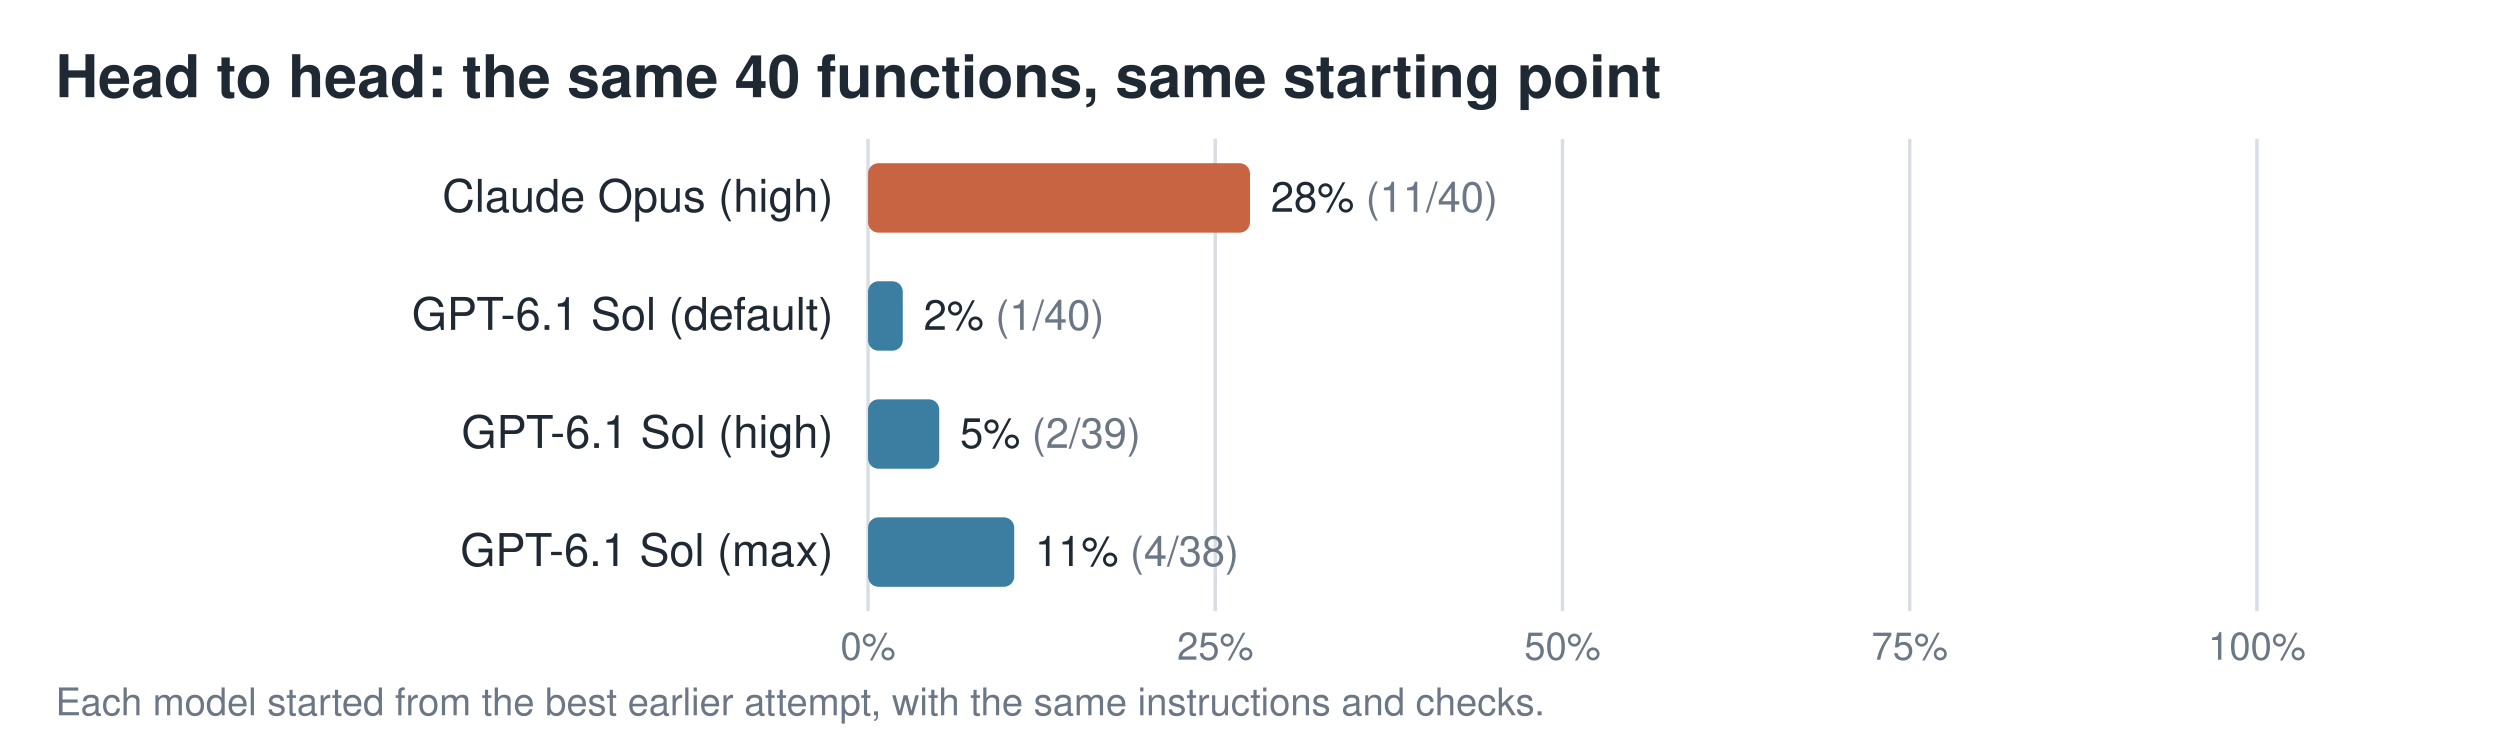
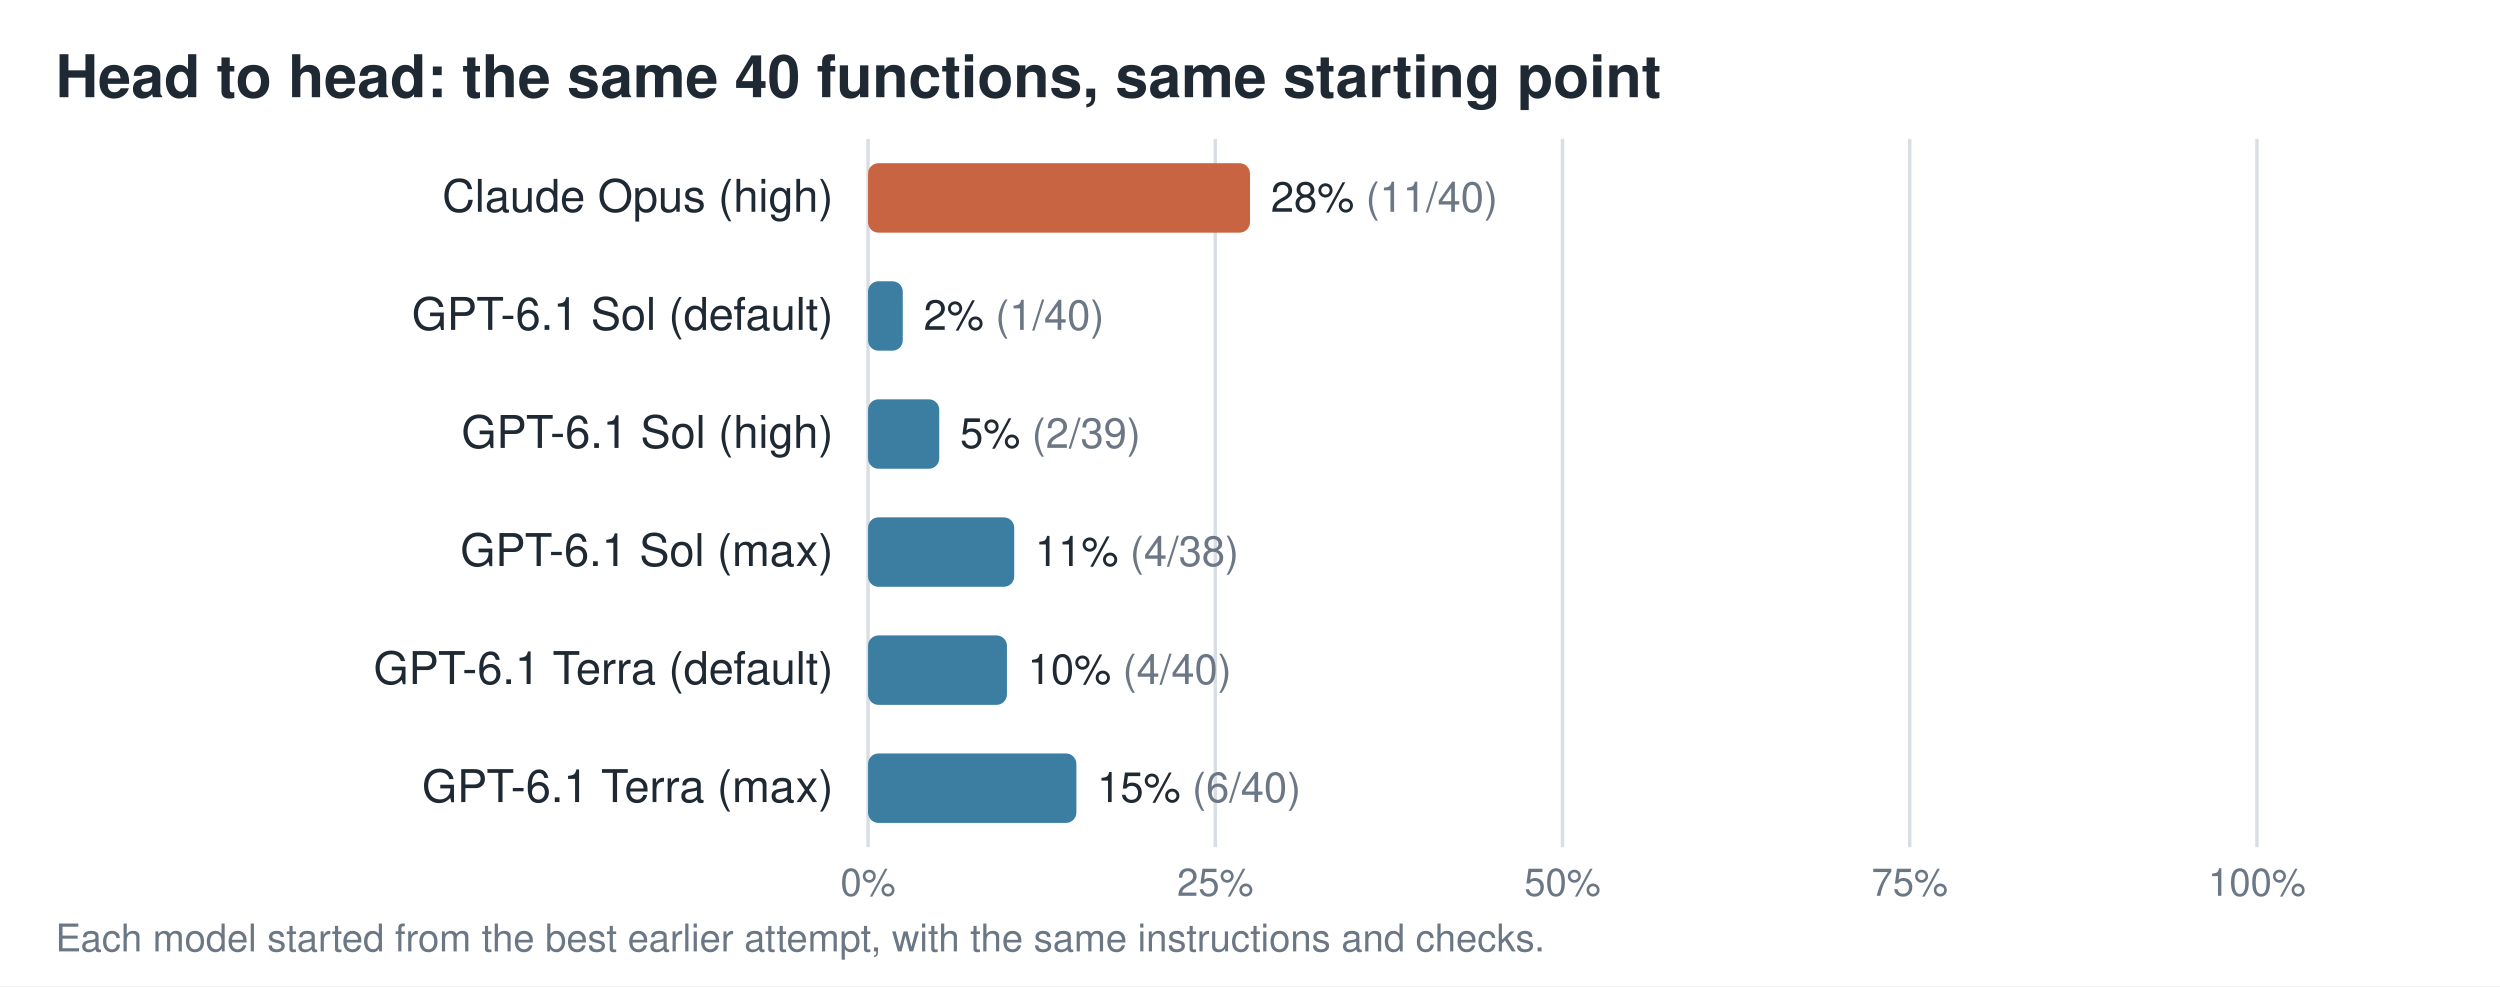
- <svg xmlns="http://www.w3.org/2000/svg" viewBox="0 0 720 216" width="720" height="216" font-family="-apple-system,Segoe UI,Helvetica,Arial,sans-serif" role="img" aria-label="Head to head: the same 40 functions, same starting point">
+ <svg xmlns="http://www.w3.org/2000/svg" viewBox="0 0 720 284" width="720" height="284" font-family="-apple-system,Segoe UI,Helvetica,Arial,sans-serif" role="img" aria-label="Head to head: the same 40 functions, same starting point">
  <rect width="100%" height="100%" fill="#ffffff" />
  <text x="16" y="28" font-size="17" font-weight="600" fill="#1f2933">Head to head: the same 40 functions, same starting point</text>
-   <line x1="250.0" y1="40" x2="250.0" y2="176" stroke="#d9dee4" />
-   <text x="250.0" y="190" font-size="11" fill="#6b7785" text-anchor="middle">0%</text>
-   <line x1="350.0" y1="40" x2="350.0" y2="176" stroke="#d9dee4" />
-   <text x="350.0" y="190" font-size="11" fill="#6b7785" text-anchor="middle">25%</text>
-   <line x1="450.0" y1="40" x2="450.0" y2="176" stroke="#d9dee4" />
-   <text x="450.0" y="190" font-size="11" fill="#6b7785" text-anchor="middle">50%</text>
-   <line x1="550.0" y1="40" x2="550.0" y2="176" stroke="#d9dee4" />
-   <text x="550.0" y="190" font-size="11" fill="#6b7785" text-anchor="middle">75%</text>
-   <line x1="650.0" y1="40" x2="650.0" y2="176" stroke="#d9dee4" />
-   <text x="650.0" y="190" font-size="11" fill="#6b7785" text-anchor="middle">100%</text>
+   <line x1="250.0" y1="40" x2="250.0" y2="244" stroke="#d9dee4" />
+   <text x="250.0" y="258" font-size="11" fill="#6b7785" text-anchor="middle">0%</text>
+   <line x1="350.0" y1="40" x2="350.0" y2="244" stroke="#d9dee4" />
+   <text x="350.0" y="258" font-size="11" fill="#6b7785" text-anchor="middle">25%</text>
+   <line x1="450.0" y1="40" x2="450.0" y2="244" stroke="#d9dee4" />
+   <text x="450.0" y="258" font-size="11" fill="#6b7785" text-anchor="middle">50%</text>
+   <line x1="550.0" y1="40" x2="550.0" y2="244" stroke="#d9dee4" />
+   <text x="550.0" y="258" font-size="11" fill="#6b7785" text-anchor="middle">75%</text>
+   <line x1="650.0" y1="40" x2="650.0" y2="244" stroke="#d9dee4" />
+   <text x="650.0" y="258" font-size="11" fill="#6b7785" text-anchor="middle">100%</text>
  <text x="240" y="61" font-size="13" fill="#1f2933" text-anchor="end">Claude Opus (high)</text>
  <rect x="250" y="47" width="110.0" height="20" rx="3" fill="#c96442" />
  <text x="366.0" y="61" font-size="12" fill="#1f2933">28% <tspan fill="#6b7785">(11/40)</tspan>
  </text>
  <text x="240" y="95" font-size="13" fill="#1f2933" text-anchor="end">GPT-6.1 Sol (default)</text>
  <rect x="250" y="81" width="10.0" height="20" rx="3" fill="#3b7ea1" />
  <text x="266.0" y="95" font-size="12" fill="#1f2933">2% <tspan fill="#6b7785">(1/40)</tspan>
  </text>
  <text x="240" y="129" font-size="13" fill="#1f2933" text-anchor="end">GPT-6.1 Sol (high)</text>
  <rect x="250" y="115" width="20.5" height="20" rx="3" fill="#3b7ea1" />
  <text x="276.5" y="129" font-size="12" fill="#1f2933">5% <tspan fill="#6b7785">(2/39)</tspan>
  </text>
  <text x="240" y="163" font-size="13" fill="#1f2933" text-anchor="end">GPT-6.1 Sol (max)</text>
  <rect x="250" y="149" width="42.1" height="20" rx="3" fill="#3b7ea1" />
  <text x="298.1" y="163" font-size="12" fill="#1f2933">11% <tspan fill="#6b7785">(4/38)</tspan>
  </text>
-   <text x="16" y="206" font-size="11" fill="#6b7785">Each model started from the best earlier attempt, with the same instructions and checks.</text>
+   <text x="240" y="197" font-size="13" fill="#1f2933" text-anchor="end">GPT-6.1 Terra (default)</text>
+   <rect x="250" y="183" width="40.0" height="20" rx="3" fill="#3b7ea1" />
+   <text x="296.0" y="197" font-size="12" fill="#1f2933">10% <tspan fill="#6b7785">(4/40)</tspan>
+   </text>
+   <text x="240" y="231" font-size="13" fill="#1f2933" text-anchor="end">GPT-6.1 Terra (max)</text>
+   <rect x="250" y="217" width="60.0" height="20" rx="3" fill="#3b7ea1" />
+   <text x="316.0" y="231" font-size="12" fill="#1f2933">15% <tspan fill="#6b7785">(6/40)</tspan>
+   </text>
+   <text x="16" y="274" font-size="11" fill="#6b7785">Each model started from the best earlier attempt, with the same instructions and checks.</text>
</svg>
